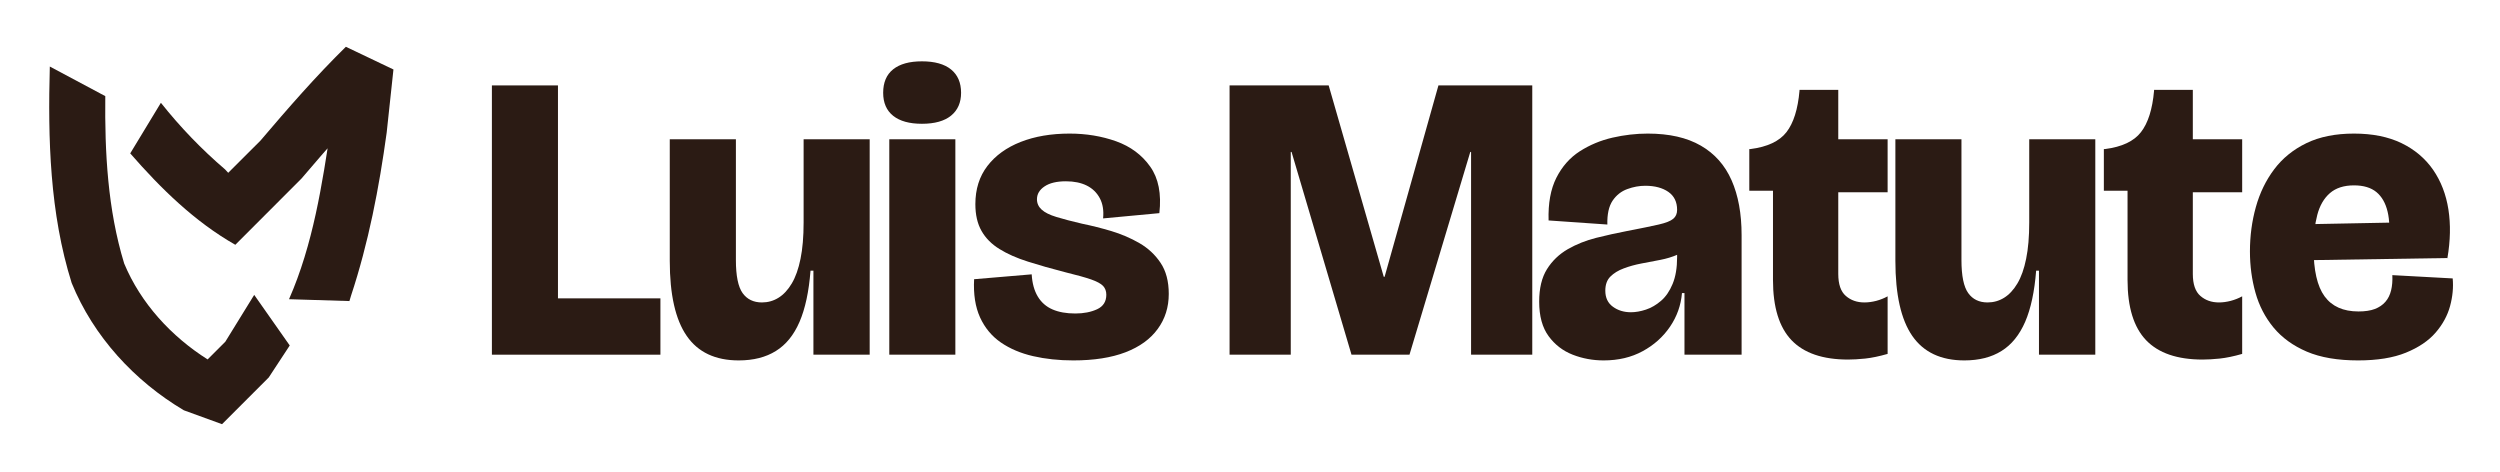
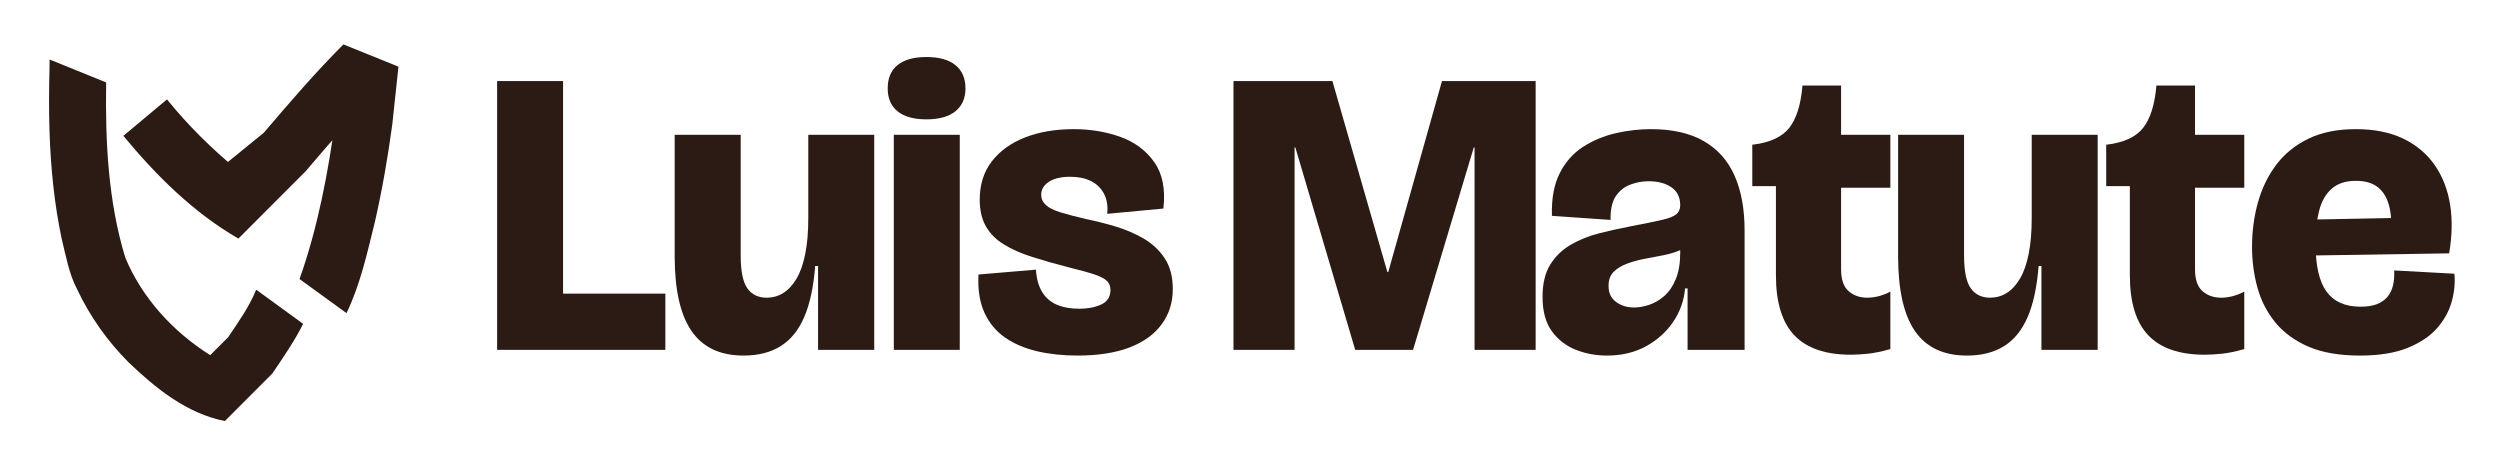
- <svg xmlns="http://www.w3.org/2000/svg" viewBox="-7.48 -53.90 379.91 71.69" fill="none">
-   <path fill="#2b1b14" d="M 0.09 -43.79 C -0.21 -32.77 0.08 -21.51 3.41 -10.90 C 6.72 -2.78 12.94 3.99 20.46 8.45 L 26.26 10.56 L 33.36 3.46 C 34.41 1.84 35.48 0.22 36.55 -1.40 L 31.15 -9.09 C 29.70 -6.72 28.23 -4.34 26.76 -1.97 L 24.07 0.72 C 18.56 -2.77 13.92 -7.79 11.39 -13.86 C 8.88 -22.08 8.43 -30.75 8.52 -39.29 Z" />
-   <path fill="#2b1b14" d="M 12.31 -30.59 C 16.95 -25.27 22.09 -20.22 28.28 -16.70 L 38.32 -26.75 C 42.43 -31.55 46.56 -36.37 51.08 -40.79 L 43.86 -44.24 L 42.83 -34.80 C 41.48 -25.87 40.10 -16.75 36.44 -8.43 L 45.62 -8.15 C 45.70 -8.42 45.78 -8.68 45.86 -8.95 C 48.52 -16.99 50.13 -25.35 51.28 -33.74 L 52.31 -43.34 L 45.08 -46.79 C 40.49 -42.29 36.26 -37.42 32.09 -32.52 L 27.20 -27.64 C 27.05 -27.81 26.88 -27.97 26.73 -28.15 C 23.16 -31.20 19.89 -34.60 16.97 -38.28 Z" />
-   <path fill="#2b1b14" d="M 67.27 0.00 L 67.27 -40.92 L 77.31 -40.92 L 77.31 0.00 Z M 69.01 0.00 L 69.01 -8.56 L 92.88 -8.56 L 92.88 0.00 Z" />
-   <path fill="#2b1b14" d="M 104.78 0.87 Q 99.45 0.87 96.88 -2.85 Q 94.30 -6.57 94.30 -14.26 L 94.30 -32.74 L 104.35 -32.74 L 104.35 -14.38 Q 104.35 -10.79 105.37 -9.36 Q 106.39 -7.94 108.31 -7.94 Q 109.68 -7.94 110.82 -8.65 Q 111.97 -9.36 112.84 -10.82 Q 113.71 -12.28 114.17 -14.57 Q 114.64 -16.86 114.64 -20.09 L 114.64 -32.74 L 124.68 -32.74 L 124.68 -14.76 L 124.68 0.00 L 116.13 0.00 L 116.13 -12.77 L 115.69 -12.77 Q 115.32 -8.00 114.02 -4.99 Q 112.72 -1.98 110.42 -0.56 Q 108.13 0.87 104.78 0.87 Z" />
-   <path fill="#2b1b14" d="M 127.66 0.00 L 127.66 -32.74 L 137.70 -32.74 L 137.70 0.00 Z M 132.62 -35.09 Q 129.77 -35.09 128.25 -36.30 Q 126.73 -37.51 126.73 -39.80 Q 126.73 -42.16 128.25 -43.37 Q 129.77 -44.58 132.62 -44.58 Q 135.53 -44.58 137.05 -43.34 Q 138.57 -42.10 138.57 -39.80 Q 138.57 -37.57 137.05 -36.33 Q 135.53 -35.09 132.62 -35.09 Z" />
-   <path fill="#2b1b14" d="M 155.62 0.87 Q 152.33 0.87 149.51 0.22 Q 146.69 -0.43 144.61 -1.86 Q 142.54 -3.29 141.45 -5.67 Q 140.37 -8.06 140.55 -11.47 L 149.30 -12.21 Q 149.42 -10.17 150.23 -8.83 Q 151.03 -7.50 152.46 -6.88 Q 153.88 -6.26 155.93 -6.26 Q 157.85 -6.26 159.25 -6.91 Q 160.64 -7.56 160.64 -9.11 Q 160.64 -9.92 160.15 -10.45 Q 159.65 -10.97 158.32 -11.44 Q 156.98 -11.90 154.44 -12.52 Q 151.28 -13.33 148.74 -14.14 Q 146.20 -14.94 144.40 -16.06 Q 142.60 -17.17 141.67 -18.82 Q 140.74 -20.46 140.74 -22.88 Q 140.74 -26.29 142.57 -28.68 Q 144.40 -31.06 147.62 -32.33 Q 150.85 -33.60 155.06 -33.60 Q 158.84 -33.60 162.13 -32.43 Q 165.42 -31.25 167.31 -28.58 Q 169.20 -25.92 168.70 -21.51 L 160.15 -20.71 Q 160.33 -22.51 159.65 -23.78 Q 158.97 -25.05 157.67 -25.70 Q 156.36 -26.35 154.50 -26.35 Q 152.40 -26.35 151.25 -25.57 Q 150.10 -24.80 150.10 -23.62 Q 150.10 -22.69 150.82 -22.04 Q 151.53 -21.39 153.05 -20.93 Q 154.57 -20.46 156.98 -19.90 Q 159.09 -19.47 161.39 -18.79 Q 163.68 -18.10 165.66 -16.96 Q 167.65 -15.81 168.89 -13.95 Q 170.13 -12.09 170.13 -9.24 Q 170.13 -6.20 168.45 -3.91 Q 166.78 -1.61 163.56 -0.37 Q 160.33 0.87 155.62 0.87 Z" />
-   <path fill="#2b1b14" d="M 179.37 0.00 L 179.37 -40.92 L 194.43 -40.92 L 202.80 -11.84 L 202.93 -11.84 L 211.11 -40.92 L 225.37 -40.92 L 225.37 0.00 L 216.07 0.00 L 216.07 -30.81 L 215.95 -30.81 L 206.71 0.00 L 197.90 0.00 L 188.79 -30.81 L 188.67 -30.81 L 188.67 0.00 Z" />
-   <path fill="#2b1b14" d="M 236.22 0.87 Q 233.74 0.87 231.51 0.00 Q 229.28 -0.87 227.85 -2.82 Q 226.42 -4.77 226.42 -8.06 Q 226.42 -11.10 227.60 -12.99 Q 228.78 -14.88 230.76 -16.03 Q 232.75 -17.17 235.10 -17.76 Q 237.46 -18.35 239.75 -18.79 Q 242.98 -19.41 244.59 -19.78 Q 246.20 -20.15 246.79 -20.65 Q 247.38 -21.14 247.38 -22.01 Q 247.38 -23.81 246.05 -24.74 Q 244.71 -25.67 242.54 -25.67 Q 241.18 -25.67 239.82 -25.17 Q 238.45 -24.68 237.58 -23.41 Q 236.72 -22.13 236.78 -19.78 L 227.85 -20.40 Q 227.73 -24.30 229.03 -26.88 Q 230.33 -29.45 232.59 -30.91 Q 234.86 -32.36 237.55 -32.98 Q 240.25 -33.60 242.92 -33.60 Q 247.81 -33.60 250.98 -31.77 Q 254.14 -29.95 255.66 -26.50 Q 257.18 -23.06 257.18 -18.17 L 257.18 -12.34 Q 257.18 -10.29 257.18 -8.21 Q 257.18 -6.14 257.18 -4.09 Q 257.18 -2.05 257.18 0.00 L 248.50 0.00 Q 248.50 -2.23 248.50 -4.53 Q 248.50 -6.82 248.50 -9.36 L 248.12 -9.36 Q 247.88 -6.57 246.30 -4.25 Q 244.71 -1.92 242.14 -0.53 Q 239.57 0.87 236.22 0.87 Z M 240.37 -6.45 Q 241.43 -6.45 242.64 -6.85 Q 243.85 -7.25 244.93 -8.18 Q 246.02 -9.11 246.70 -10.76 Q 247.38 -12.40 247.38 -14.82 L 247.38 -16.31 L 249.05 -16.49 Q 248.56 -15.69 247.41 -15.19 Q 246.26 -14.69 244.84 -14.41 Q 243.41 -14.14 241.96 -13.86 Q 240.50 -13.58 239.26 -13.11 Q 238.02 -12.65 237.24 -11.87 Q 236.47 -11.10 236.47 -9.73 Q 236.47 -8.12 237.62 -7.29 Q 238.76 -6.45 240.37 -6.45 Z" />
-   <path fill="#2b1b14" d="M 273.36 0.74 Q 267.59 0.74 264.77 -2.20 Q 261.95 -5.15 261.95 -11.35 L 261.95 -24.92 L 258.35 -24.92 L 258.35 -31.25 L 258.54 -31.25 Q 262.38 -31.74 264.00 -33.82 Q 265.61 -35.90 265.98 -40.11 L 265.98 -40.24 L 271.87 -40.24 L 271.87 -32.74 L 279.37 -32.74 L 279.37 -24.68 L 271.87 -24.68 L 271.87 -12.28 Q 271.87 -9.92 273.02 -8.93 Q 274.16 -7.94 275.84 -7.94 Q 276.71 -7.94 277.64 -8.18 Q 278.57 -8.43 279.37 -8.87 L 279.37 -0.12 Q 277.45 0.43 275.96 0.59 Q 274.47 0.74 273.36 0.74 Z" />
-   <path fill="#2b1b14" d="M 291.03 0.87 Q 285.70 0.87 283.12 -2.85 Q 280.55 -6.57 280.55 -14.26 L 280.55 -32.74 L 290.59 -32.74 L 290.59 -14.38 Q 290.59 -10.79 291.62 -9.36 Q 292.64 -7.94 294.56 -7.94 Q 295.93 -7.94 297.07 -8.65 Q 298.22 -9.36 299.09 -10.82 Q 299.96 -12.28 300.42 -14.57 Q 300.89 -16.86 300.89 -20.09 L 300.89 -32.74 L 310.93 -32.74 L 310.93 -14.76 L 310.93 0.00 L 302.37 0.00 L 302.37 -12.77 L 301.94 -12.77 Q 301.57 -8.00 300.27 -4.99 Q 298.96 -1.98 296.67 -0.56 Q 294.38 0.87 291.03 0.87 Z" />
-   <path fill="#2b1b14" d="M 327.24 0.74 Q 321.47 0.74 318.65 -2.20 Q 315.83 -5.15 315.83 -11.35 L 315.83 -24.92 L 312.23 -24.92 L 312.23 -31.25 L 312.42 -31.25 Q 316.26 -31.74 317.87 -33.82 Q 319.49 -35.90 319.86 -40.11 L 319.86 -40.24 L 325.75 -40.24 L 325.75 -32.74 L 333.25 -32.74 L 333.25 -24.68 L 325.75 -24.68 L 325.75 -12.28 Q 325.75 -9.92 326.90 -8.93 Q 328.04 -7.94 329.72 -7.94 Q 330.58 -7.94 331.51 -8.18 Q 332.44 -8.43 333.25 -8.87 L 333.25 -0.12 Q 331.33 0.43 329.84 0.59 Q 328.35 0.74 327.24 0.74 Z" />
-   <path fill="#2b1b14" d="M 350.86 0.87 Q 346.21 0.87 343.08 -0.46 Q 339.95 -1.80 338.02 -4.12 Q 336.10 -6.45 335.27 -9.42 Q 334.43 -12.40 334.43 -15.69 Q 334.43 -19.22 335.33 -22.44 Q 336.23 -25.67 338.12 -28.18 Q 340.01 -30.69 343.02 -32.15 Q 346.02 -33.60 350.24 -33.60 Q 354.45 -33.60 357.46 -32.15 Q 360.47 -30.69 362.27 -28.09 Q 364.06 -25.48 364.59 -22.07 Q 365.12 -18.66 364.44 -14.69 L 340.69 -14.32 L 340.69 -19.78 L 356.75 -20.09 L 355.45 -16.93 Q 355.82 -19.78 355.35 -21.73 Q 354.89 -23.68 353.65 -24.71 Q 352.41 -25.73 350.24 -25.73 Q 347.94 -25.73 346.58 -24.55 Q 345.22 -23.37 344.66 -21.23 Q 344.10 -19.10 344.10 -16.18 Q 344.10 -11.16 345.77 -8.87 Q 347.45 -6.57 350.92 -6.57 Q 352.41 -6.57 353.40 -6.94 Q 354.39 -7.32 355.01 -8.03 Q 355.63 -8.74 355.88 -9.77 Q 356.13 -10.79 356.07 -12.09 L 365.24 -11.59 Q 365.43 -9.55 364.84 -7.38 Q 364.25 -5.21 362.64 -3.35 Q 361.03 -1.49 358.14 -0.31 Q 355.26 0.87 350.86 0.87 Z" />
+ <svg xmlns="http://www.w3.org/2000/svg" viewBox="-7.49 -53.26 380.59 71.07" fill="none">
+   <path fill="#2b1b14" d="M 0.06 -44.20 L 0.04 -42.52 C -0.11 -36.59 -0.02 -30.63 0.65 -24.73 C 0.94 -22.12 1.35 -19.51 1.90 -16.92 C 2.54 -14.31 3.00 -11.60 4.26 -9.20 C 6.20 -5.09 8.87 -1.32 12.07 1.89 C 16.23 5.86 20.91 9.67 26.74 10.84 L 33.96 3.61 C 35.63 1.15 37.32 -1.30 38.66 -3.96 L 31.51 -9.16 C 30.46 -6.55 28.80 -4.25 27.25 -1.93 L 24.51 0.81 C 18.89 -2.74 14.15 -7.86 11.58 -14.05 C 8.96 -22.66 8.53 -31.76 8.67 -40.71 Z" />
+   <path fill="#2b1b14" d="M 11.29 -32.58 C 16.29 -26.54 21.96 -20.89 28.80 -16.94 L 39.03 -27.18 C 43.21 -32.08 47.43 -36.98 52.03 -41.50 L 44.67 -45.01 L 43.62 -35.38 C 42.47 -27.05 40.93 -18.72 38.11 -10.78 L 45.26 -5.59 C 47.36 -9.94 48.40 -14.71 49.56 -19.38 C 50.69 -24.31 51.55 -29.30 52.23 -34.31 L 53.17 -43.11 L 44.79 -46.50 C 40.52 -42.23 36.59 -37.65 32.68 -33.06 L 27.21 -28.61 L 25.80 -29.85 L 24.40 -31.15 L 23.01 -32.50 C 21.23 -34.28 19.52 -36.16 17.93 -38.13 Z" />
+   <path fill="#2b1b14" d="M 68.19 0.00 L 68.19 -40.92 L 78.23 -40.92 L 78.23 0.00 Z M 69.93 0.00 L 69.93 -8.56 L 93.80 -8.56 L 93.80 0.00 Z" />
+   <path fill="#2b1b14" d="M 105.70 0.87 Q 100.37 0.87 97.80 -2.85 Q 95.22 -6.57 95.22 -14.26 L 95.22 -32.74 L 105.27 -32.74 L 105.27 -14.38 Q 105.27 -10.79 106.29 -9.36 Q 107.31 -7.94 109.23 -7.94 Q 110.60 -7.94 111.74 -8.65 Q 112.89 -9.36 113.76 -10.82 Q 114.63 -12.28 115.09 -14.57 Q 115.56 -16.86 115.56 -20.09 L 115.56 -32.74 L 125.60 -32.74 L 125.60 -14.76 L 125.60 0.00 L 117.05 0.00 L 117.05 -12.77 L 116.61 -12.77 Q 116.24 -8.00 114.94 -4.99 Q 113.64 -1.98 111.34 -0.56 Q 109.05 0.87 105.70 0.87 Z" />
+   <path fill="#2b1b14" d="M 128.58 0.00 L 128.58 -32.74 L 138.62 -32.74 L 138.62 0.00 Z M 133.54 -35.09 Q 130.69 -35.09 129.17 -36.30 Q 127.65 -37.51 127.65 -39.80 Q 127.65 -42.16 129.17 -43.37 Q 130.69 -44.58 133.54 -44.58 Q 136.45 -44.58 137.97 -43.34 Q 139.49 -42.10 139.49 -39.80 Q 139.49 -37.57 137.97 -36.33 Q 136.45 -35.09 133.54 -35.09 Z" />
+   <path fill="#2b1b14" d="M 156.54 0.87 Q 153.25 0.87 150.43 0.22 Q 147.61 -0.43 145.53 -1.86 Q 143.46 -3.29 142.37 -5.67 Q 141.29 -8.06 141.47 -11.47 L 150.22 -12.21 Q 150.34 -10.17 151.15 -8.83 Q 151.95 -7.50 153.38 -6.88 Q 154.80 -6.26 156.85 -6.26 Q 158.77 -6.26 160.17 -6.91 Q 161.56 -7.56 161.56 -9.11 Q 161.56 -9.92 161.07 -10.45 Q 160.57 -10.97 159.24 -11.44 Q 157.90 -11.90 155.36 -12.52 Q 152.20 -13.33 149.66 -14.14 Q 147.12 -14.94 145.32 -16.06 Q 143.52 -17.17 142.59 -18.82 Q 141.66 -20.46 141.66 -22.88 Q 141.66 -26.29 143.49 -28.68 Q 145.32 -31.06 148.54 -32.33 Q 151.77 -33.60 155.98 -33.60 Q 159.76 -33.60 163.05 -32.43 Q 166.34 -31.25 168.23 -28.58 Q 170.12 -25.92 169.62 -21.51 L 161.07 -20.71 Q 161.25 -22.51 160.57 -23.78 Q 159.89 -25.05 158.59 -25.70 Q 157.28 -26.35 155.42 -26.35 Q 153.32 -26.35 152.17 -25.57 Q 151.02 -24.80 151.02 -23.62 Q 151.02 -22.69 151.74 -22.04 Q 152.45 -21.39 153.97 -20.93 Q 155.49 -20.46 157.90 -19.90 Q 160.01 -19.47 162.31 -18.79 Q 164.60 -18.10 166.58 -16.96 Q 168.57 -15.81 169.81 -13.95 Q 171.05 -12.09 171.05 -9.24 Q 171.05 -6.20 169.37 -3.91 Q 167.70 -1.61 164.48 -0.37 Q 161.25 0.87 156.54 0.87 Z" />
+   <path fill="#2b1b14" d="M 180.29 0.00 L 180.29 -40.92 L 195.35 -40.92 L 203.72 -11.84 L 203.85 -11.84 L 212.03 -40.92 L 226.29 -40.92 L 226.29 0.00 L 216.99 0.00 L 216.99 -30.81 L 216.87 -30.81 L 207.63 0.00 L 198.82 0.00 L 189.71 -30.81 L 189.59 -30.81 L 189.59 0.00 Z" />
+   <path fill="#2b1b14" d="M 237.14 0.87 Q 234.66 0.87 232.43 0.00 Q 230.20 -0.87 228.77 -2.82 Q 227.34 -4.77 227.34 -8.06 Q 227.34 -11.10 228.52 -12.99 Q 229.70 -14.88 231.68 -16.03 Q 233.67 -17.17 236.02 -17.76 Q 238.38 -18.35 240.67 -18.79 Q 243.90 -19.41 245.51 -19.78 Q 247.12 -20.15 247.71 -20.65 Q 248.30 -21.14 248.30 -22.01 Q 248.30 -23.81 246.97 -24.74 Q 245.63 -25.67 243.46 -25.67 Q 242.10 -25.67 240.74 -25.17 Q 239.37 -24.68 238.50 -23.41 Q 237.64 -22.13 237.70 -19.78 L 228.77 -20.40 Q 228.65 -24.30 229.95 -26.88 Q 231.25 -29.45 233.51 -30.91 Q 235.78 -32.36 238.47 -32.98 Q 241.17 -33.60 243.84 -33.60 Q 248.73 -33.60 251.90 -31.77 Q 255.06 -29.95 256.58 -26.50 Q 258.10 -23.06 258.10 -18.17 L 258.10 -12.34 Q 258.10 -10.29 258.10 -8.21 Q 258.10 -6.14 258.10 -4.09 Q 258.10 -2.05 258.10 0.00 L 249.42 0.00 Q 249.42 -2.23 249.42 -4.53 Q 249.42 -6.82 249.42 -9.36 L 249.04 -9.36 Q 248.80 -6.57 247.22 -4.25 Q 245.63 -1.92 243.06 -0.53 Q 240.49 0.87 237.14 0.87 Z M 241.29 -6.45 Q 242.35 -6.45 243.56 -6.85 Q 244.77 -7.25 245.85 -8.18 Q 246.94 -9.11 247.62 -10.76 Q 248.30 -12.40 248.30 -14.82 L 248.30 -16.31 L 249.97 -16.49 Q 249.48 -15.69 248.33 -15.19 Q 247.18 -14.69 245.76 -14.41 Q 244.33 -14.14 242.88 -13.86 Q 241.42 -13.58 240.18 -13.11 Q 238.94 -12.65 238.16 -11.87 Q 237.39 -11.10 237.39 -9.73 Q 237.39 -8.12 238.54 -7.29 Q 239.68 -6.45 241.29 -6.45 Z" />
+   <path fill="#2b1b14" d="M 274.28 0.74 Q 268.51 0.74 265.69 -2.20 Q 262.87 -5.15 262.87 -11.35 L 262.87 -24.92 L 259.27 -24.92 L 259.27 -31.25 L 259.46 -31.25 Q 263.30 -31.74 264.92 -33.82 Q 266.53 -35.90 266.90 -40.11 L 266.90 -40.24 L 272.79 -40.24 L 272.79 -32.74 L 280.29 -32.74 L 280.29 -24.68 L 272.79 -24.68 L 272.79 -12.28 Q 272.79 -9.92 273.94 -8.93 Q 275.08 -7.94 276.76 -7.94 Q 277.63 -7.94 278.56 -8.18 Q 279.49 -8.43 280.29 -8.87 L 280.29 -0.12 Q 278.37 0.43 276.88 0.59 Q 275.39 0.74 274.28 0.74 Z" />
+   <path fill="#2b1b14" d="M 291.95 0.87 Q 286.62 0.87 284.04 -2.85 Q 281.47 -6.57 281.47 -14.26 L 281.47 -32.74 L 291.51 -32.74 L 291.51 -14.38 Q 291.51 -10.79 292.54 -9.36 Q 293.56 -7.94 295.48 -7.94 Q 296.85 -7.94 297.99 -8.65 Q 299.14 -9.36 300.01 -10.82 Q 300.88 -12.28 301.34 -14.57 Q 301.81 -16.86 301.81 -20.09 L 301.81 -32.74 L 311.85 -32.74 L 311.85 -14.76 L 311.85 0.00 L 303.29 0.00 L 303.29 -12.77 L 302.86 -12.77 Q 302.49 -8.00 301.19 -4.99 Q 299.88 -1.98 297.59 -0.56 Q 295.30 0.87 291.95 0.87 Z" />
+   <path fill="#2b1b14" d="M 328.16 0.74 Q 322.39 0.74 319.57 -2.20 Q 316.75 -5.15 316.75 -11.35 L 316.75 -24.92 L 313.15 -24.92 L 313.15 -31.25 L 313.34 -31.25 Q 317.18 -31.74 318.79 -33.82 Q 320.41 -35.90 320.78 -40.11 L 320.78 -40.24 L 326.67 -40.24 L 326.67 -32.74 L 334.17 -32.74 L 334.17 -24.68 L 326.67 -24.68 L 326.67 -12.28 Q 326.67 -9.92 327.82 -8.93 Q 328.96 -7.94 330.64 -7.94 Q 331.50 -7.94 332.43 -8.18 Q 333.36 -8.43 334.17 -8.87 L 334.17 -0.12 Q 332.25 0.43 330.76 0.59 Q 329.27 0.74 328.16 0.74 Z" />
+   <path fill="#2b1b14" d="M 351.78 0.87 Q 347.13 0.87 344.00 -0.46 Q 340.87 -1.80 338.94 -4.12 Q 337.02 -6.45 336.19 -9.42 Q 335.35 -12.40 335.35 -15.69 Q 335.35 -19.22 336.25 -22.44 Q 337.15 -25.67 339.04 -28.18 Q 340.93 -30.69 343.94 -32.15 Q 346.94 -33.60 351.16 -33.60 Q 355.37 -33.60 358.38 -32.15 Q 361.39 -30.69 363.19 -28.09 Q 364.98 -25.48 365.51 -22.07 Q 366.04 -18.66 365.36 -14.69 L 341.61 -14.32 L 341.61 -19.78 L 357.67 -20.09 L 356.37 -16.93 Q 356.74 -19.78 356.27 -21.73 Q 355.81 -23.68 354.57 -24.71 Q 353.33 -25.73 351.16 -25.73 Q 348.86 -25.73 347.50 -24.55 Q 346.14 -23.37 345.58 -21.23 Q 345.02 -19.10 345.02 -16.18 Q 345.02 -11.16 346.69 -8.87 Q 348.37 -6.57 351.84 -6.57 Q 353.33 -6.57 354.32 -6.94 Q 355.31 -7.32 355.93 -8.03 Q 356.55 -8.74 356.80 -9.77 Q 357.05 -10.79 356.99 -12.09 L 366.16 -11.59 Q 366.35 -9.55 365.76 -7.38 Q 365.17 -5.21 363.56 -3.35 Q 361.95 -1.49 359.06 -0.31 Q 356.18 0.87 351.78 0.87 Z" />
</svg>
